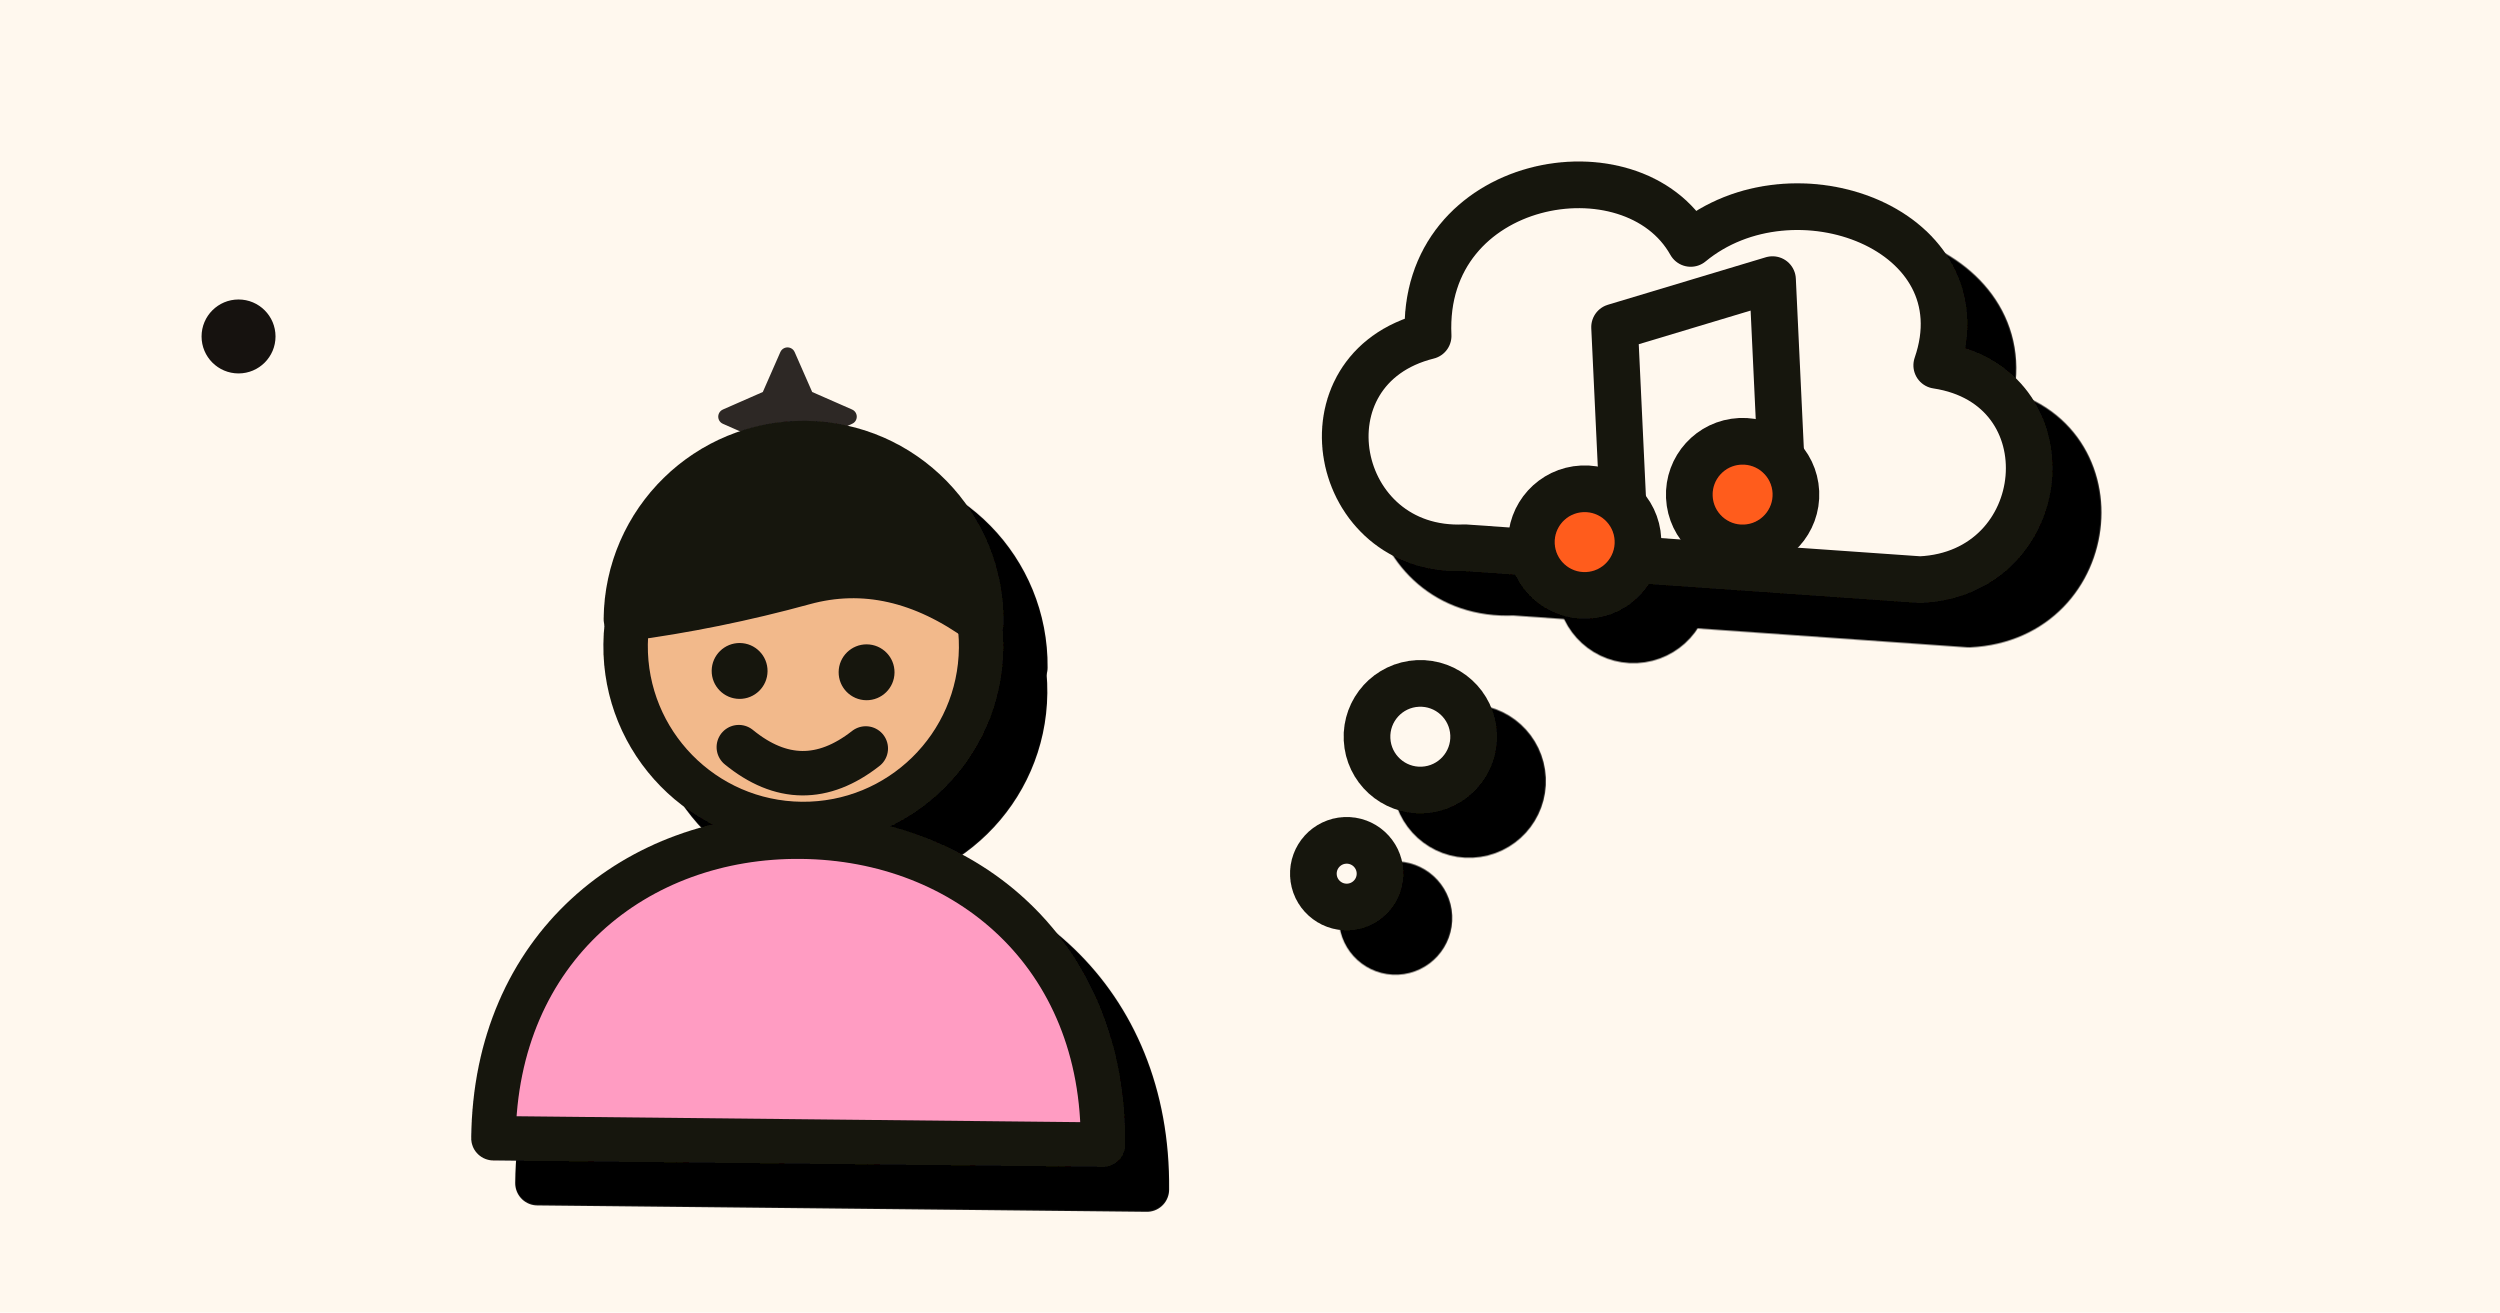
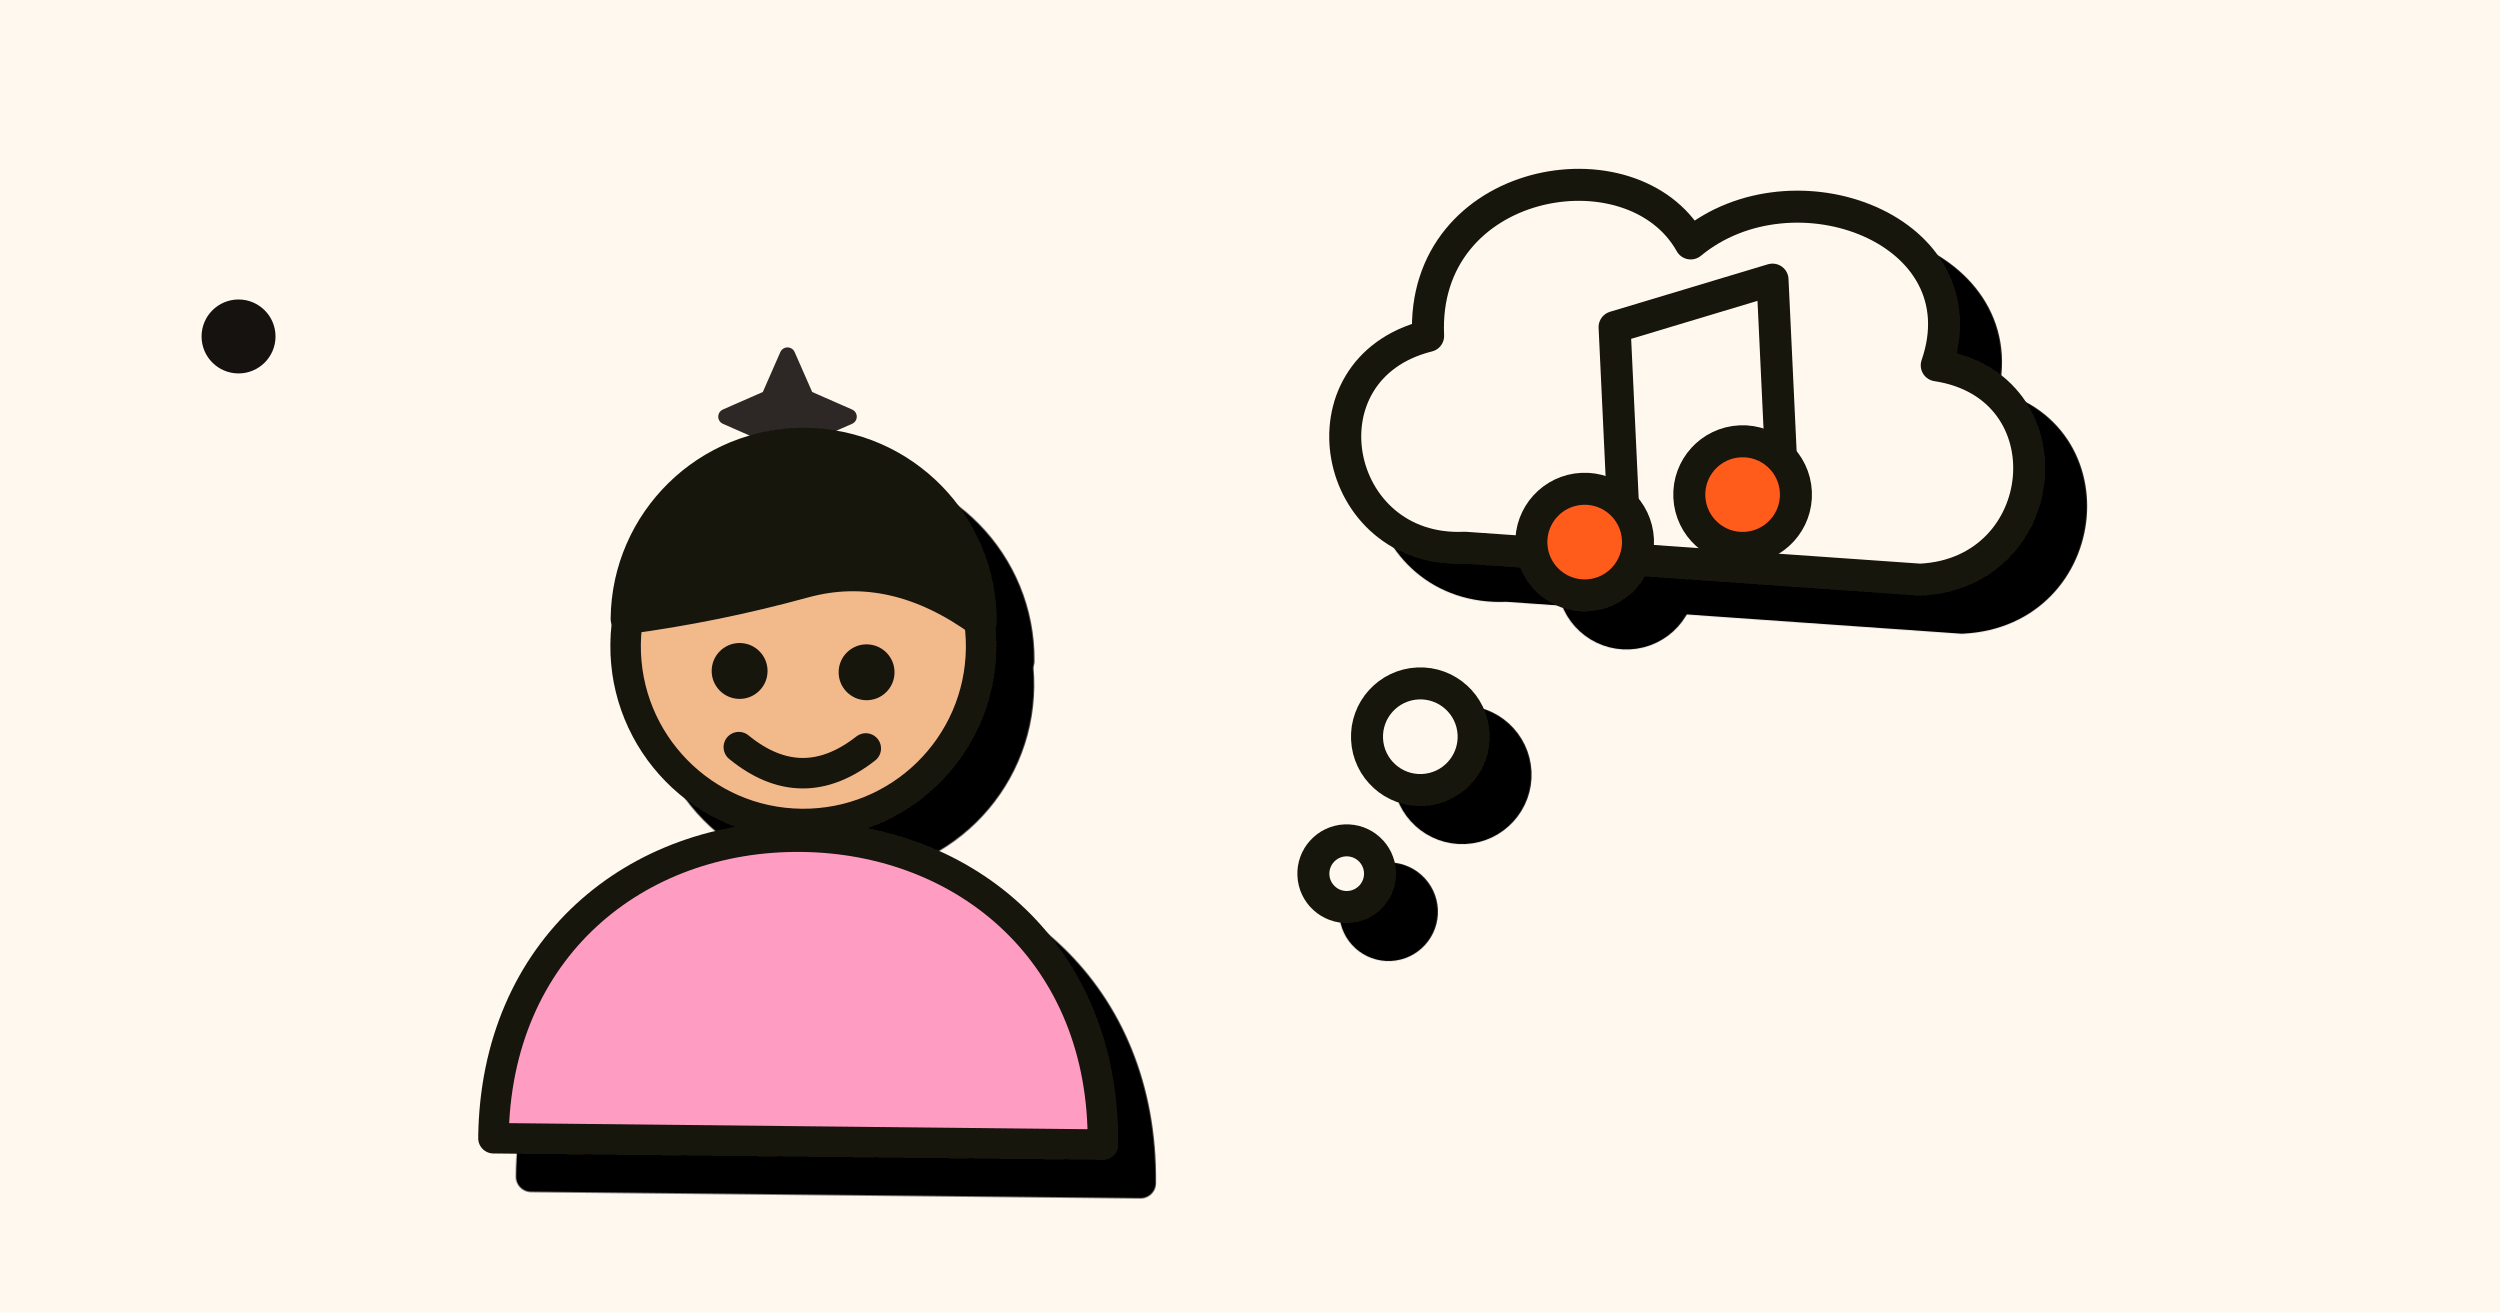
<svg xmlns="http://www.w3.org/2000/svg" viewBox="0 0 240 126" width="240" height="126">
  <defs>
-     <filter id="h" x="-15%" y="-15%" width="140%" height="140%">
-       <feOffset in="SourceAlpha" dx="3.5" dy="3.5" result="s" />
+     <filter id="h" x="-30%" y="-30%" width="170%" height="170%">
+       <feOffset in="SourceAlpha" dx="3" dy="3" result="s" />
      <feMerge>
        <feMergeNode in="s" />
        <feMergeNode in="SourceGraphic" />
      </feMerge>
    </filter>
  </defs>
  <rect width="240" height="126" fill="#FFF8EE" />
  <circle cx="22.9" cy="32.3" r="2.8" fill="#16120F" stroke="#16120F" stroke-width="1.5" />
  <circle cx="99.0" cy="92.4" r="2.0" fill="#FFF8EE" stroke="#16120F" stroke-width="1.5" />
  <path d="M75.6 34.1l1.8 4.1 4.1 1.8-4.1 1.8-1.8 4.1-1.8-4.1-4.1-1.8 4.1-1.8z" fill="#16120F" stroke="#16120F" stroke-width="1.5" stroke-linejoin="round" opacity=".9" />
  <path d="M78.8 49.5l2.5 5.8 5.8 2.5-5.8 2.5-2.5 5.8-2.5-5.8-5.8-2.5 5.8-2.5z" fill="#16120F" stroke="#16120F" stroke-width="1.5" stroke-linejoin="round" opacity=".9" />
  <g transform="translate(38.0 34.0) rotate(0.6 39.0 39.0) scale(1.219)" filter="url(#h)">
-     <path d="M8 62c0-15 11-24 24-24s24 9 24 24z" fill="#FF9CC2" stroke="#16120F" stroke-width="3.5" stroke-linejoin="round" stroke-linecap="round" />
-     <circle cx="32" cy="23" r="14" fill="#F2B98B" stroke="#16120F" stroke-width="3.5" stroke-linejoin="round" stroke-linecap="round" />
-     <path d="M18 21a14 14 0 0 1 28 0q-7-5-14-3t-14 3z" fill="#16120F" stroke="#16120F" stroke-width="3.5" stroke-linejoin="round" stroke-linecap="round" />
+     <path d="M8 62c0-15 11-24 24-24s24 9 24 24z" fill="#FF9CC2" stroke="#16120F" stroke-width="2.4" stroke-linejoin="round" stroke-linecap="round" />
+     <circle cx="32" cy="23" r="14" fill="#F2B98B" stroke="#16120F" stroke-width="2.4" stroke-linejoin="round" stroke-linecap="round" />
+     <path d="M18 21a14 14 0 0 1 28 0q-7-5-14-3t-14 3z" fill="#16120F" stroke="#16120F" stroke-width="2.4" stroke-linejoin="round" stroke-linecap="round" />
    <circle cx="27" cy="25" r="2.2" fill="#16120F" />
    <circle cx="37" cy="25" r="2.2" fill="#16120F" />
-     <path d="M27 31q5 4 10 0" fill="none" stroke="#16120F" stroke-width="3.5" stroke-linejoin="round" stroke-linecap="round" />
+     <path d="M27 31q5 4 10 0" fill="none" stroke="#16120F" stroke-width="2.4" stroke-linejoin="round" stroke-linecap="round" />
  </g>
  <g transform="translate(120.0 8.1) rotate(-2.7 41.0 41.0) scale(1.280)" filter="url(#h)">
-     <path d="M16 34c-10 0-12-14-2-16 0-12 16-14 20-6 8-6 22 0 18 10 10 2 8 16-2 16z" fill="#FFF8EE" stroke="#16120F" stroke-width="3.5" stroke-linejoin="round" stroke-linecap="round" />
-     <circle cx="12" cy="48" r="4" fill="#FFF8EE" stroke="#16120F" stroke-width="3.5" stroke-linejoin="round" stroke-linecap="round" />
-     <circle cx="6" cy="58" r="2.5" fill="#FFF8EE" stroke="#16120F" stroke-width="3.5" stroke-linejoin="round" stroke-linecap="round" />
-     <path d="M28 34V18l12-3v15" fill="none" stroke="#16120F" stroke-width="3.5" stroke-linejoin="round" stroke-linecap="round" />
-     <circle cx="25" cy="34" r="4" fill="#FF5B1F" stroke="#16120F" stroke-width="3.5" stroke-linejoin="round" stroke-linecap="round" />
-     <circle cx="37" cy="31" r="4" fill="#FF5B1F" stroke="#16120F" stroke-width="3.5" stroke-linejoin="round" stroke-linecap="round" />
+     <path d="M16 34c-10 0-12-14-2-16 0-12 16-14 20-6 8-6 22 0 18 10 10 2 8 16-2 16z" fill="#FFF8EE" stroke="#16120F" stroke-width="2.4" stroke-linejoin="round" stroke-linecap="round" />
+     <circle cx="12" cy="48" r="4" fill="#FFF8EE" stroke="#16120F" stroke-width="2.4" stroke-linejoin="round" stroke-linecap="round" />
+     <circle cx="6" cy="58" r="2.5" fill="#FFF8EE" stroke="#16120F" stroke-width="2.4" stroke-linejoin="round" stroke-linecap="round" />
+     <path d="M28 34V18l12-3v15" fill="none" stroke="#16120F" stroke-width="2.4" stroke-linejoin="round" stroke-linecap="round" />
+     <circle cx="25" cy="34" r="4" fill="#FF5B1F" stroke="#16120F" stroke-width="2.4" stroke-linejoin="round" stroke-linecap="round" />
+     <circle cx="37" cy="31" r="4" fill="#FF5B1F" stroke="#16120F" stroke-width="2.4" stroke-linejoin="round" stroke-linecap="round" />
  </g>
</svg>
